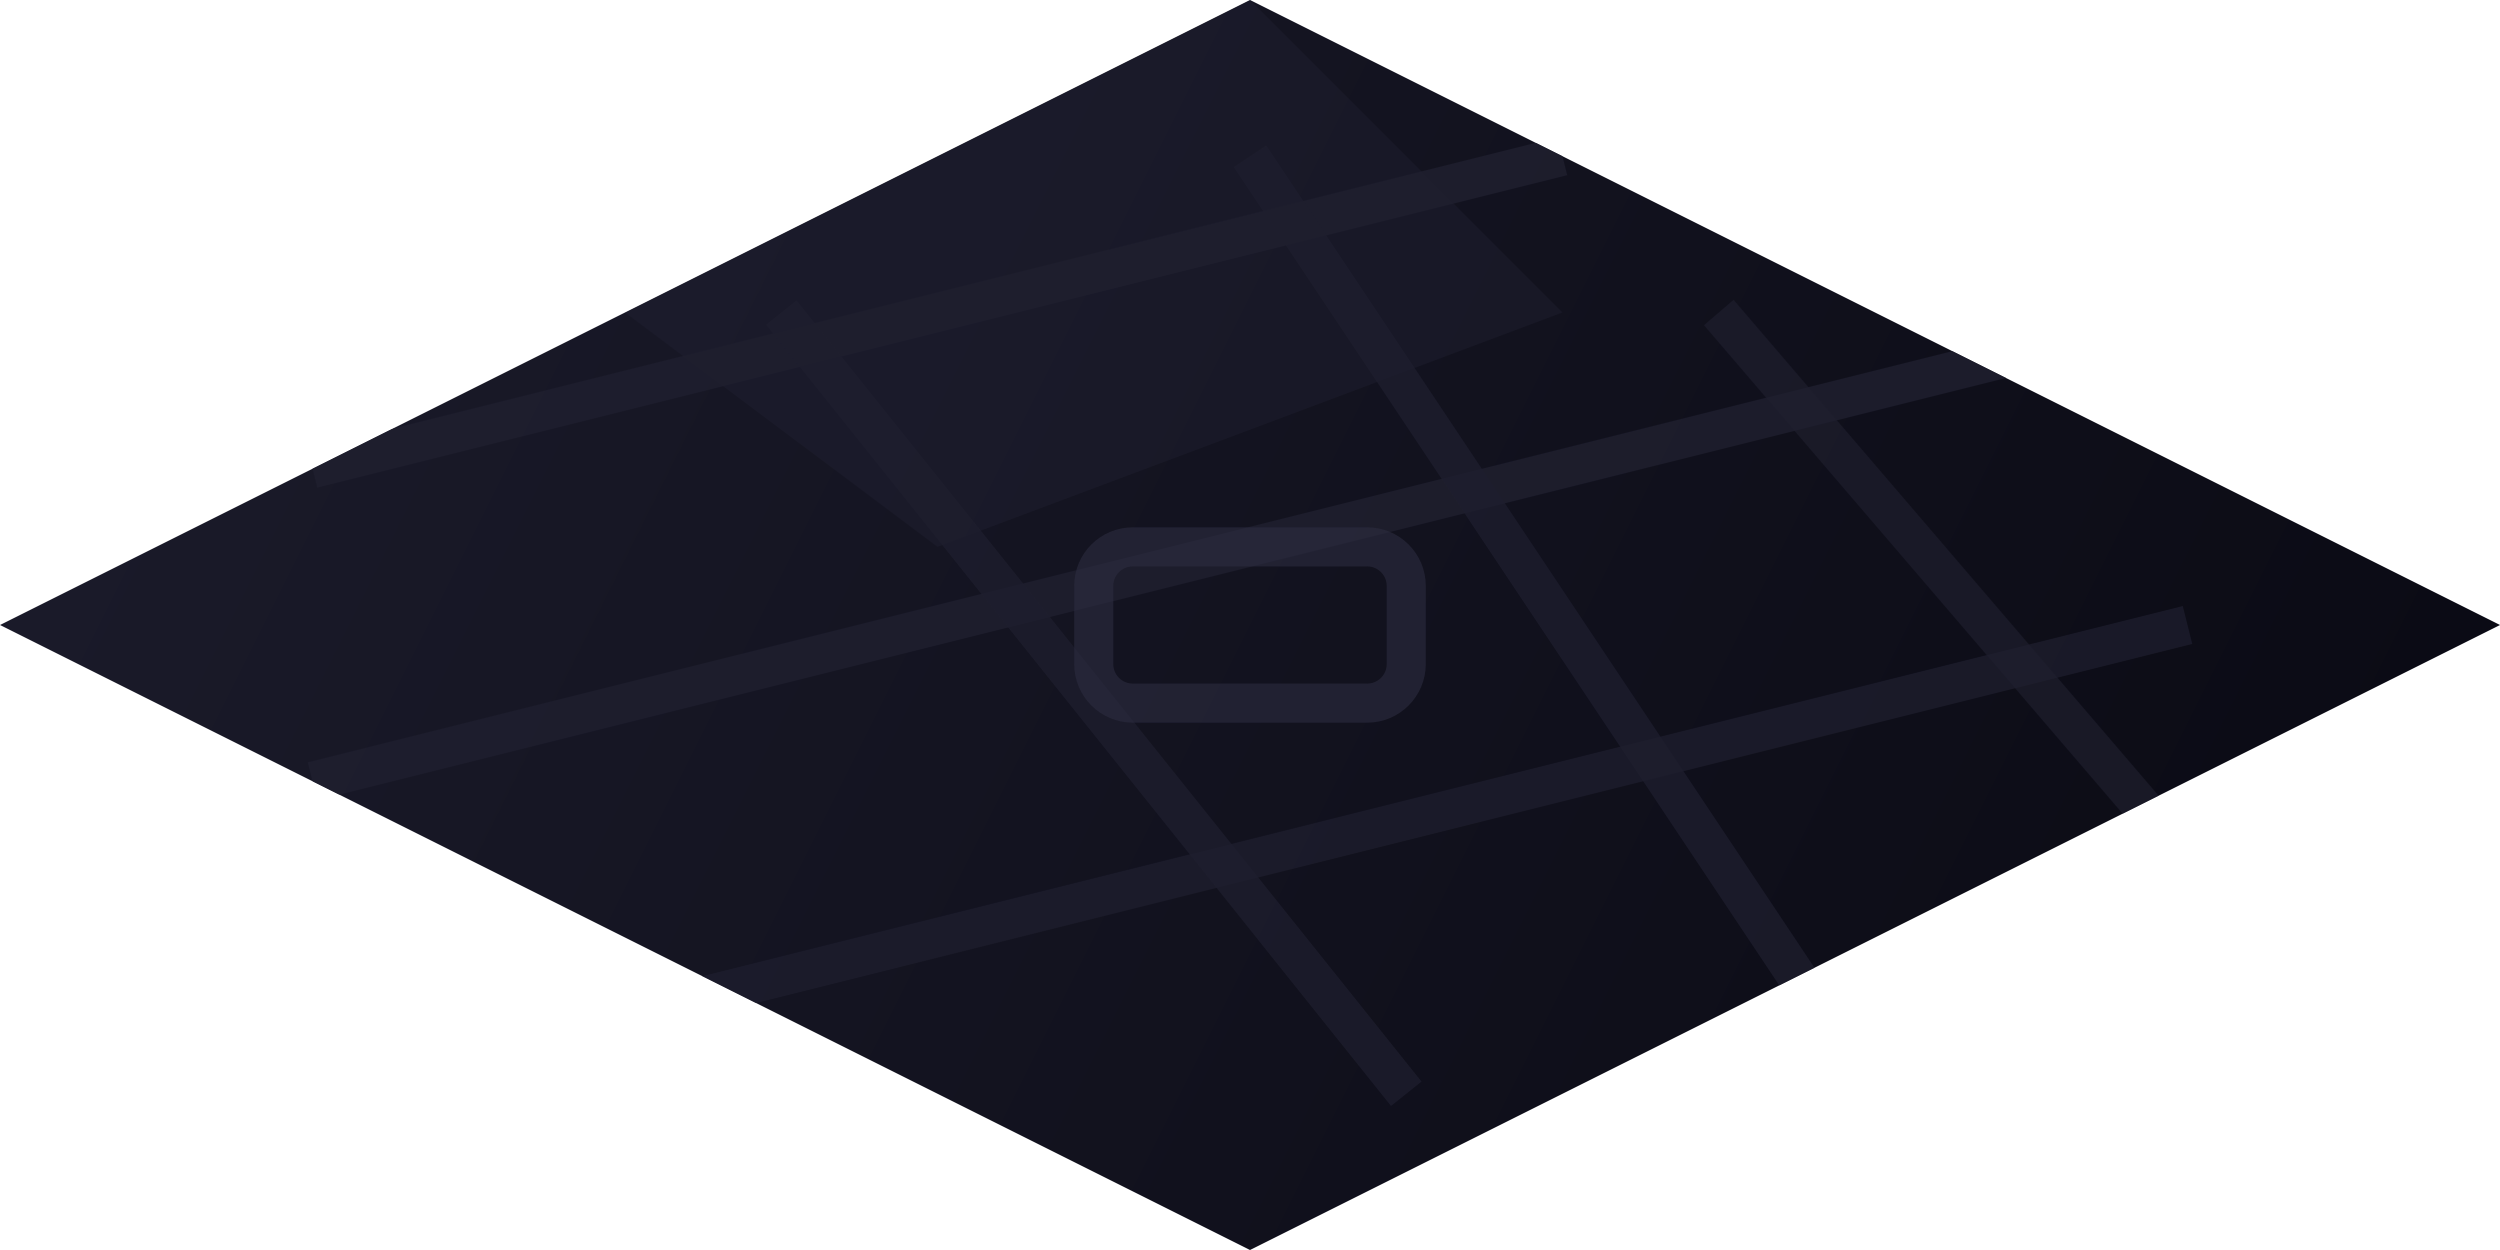
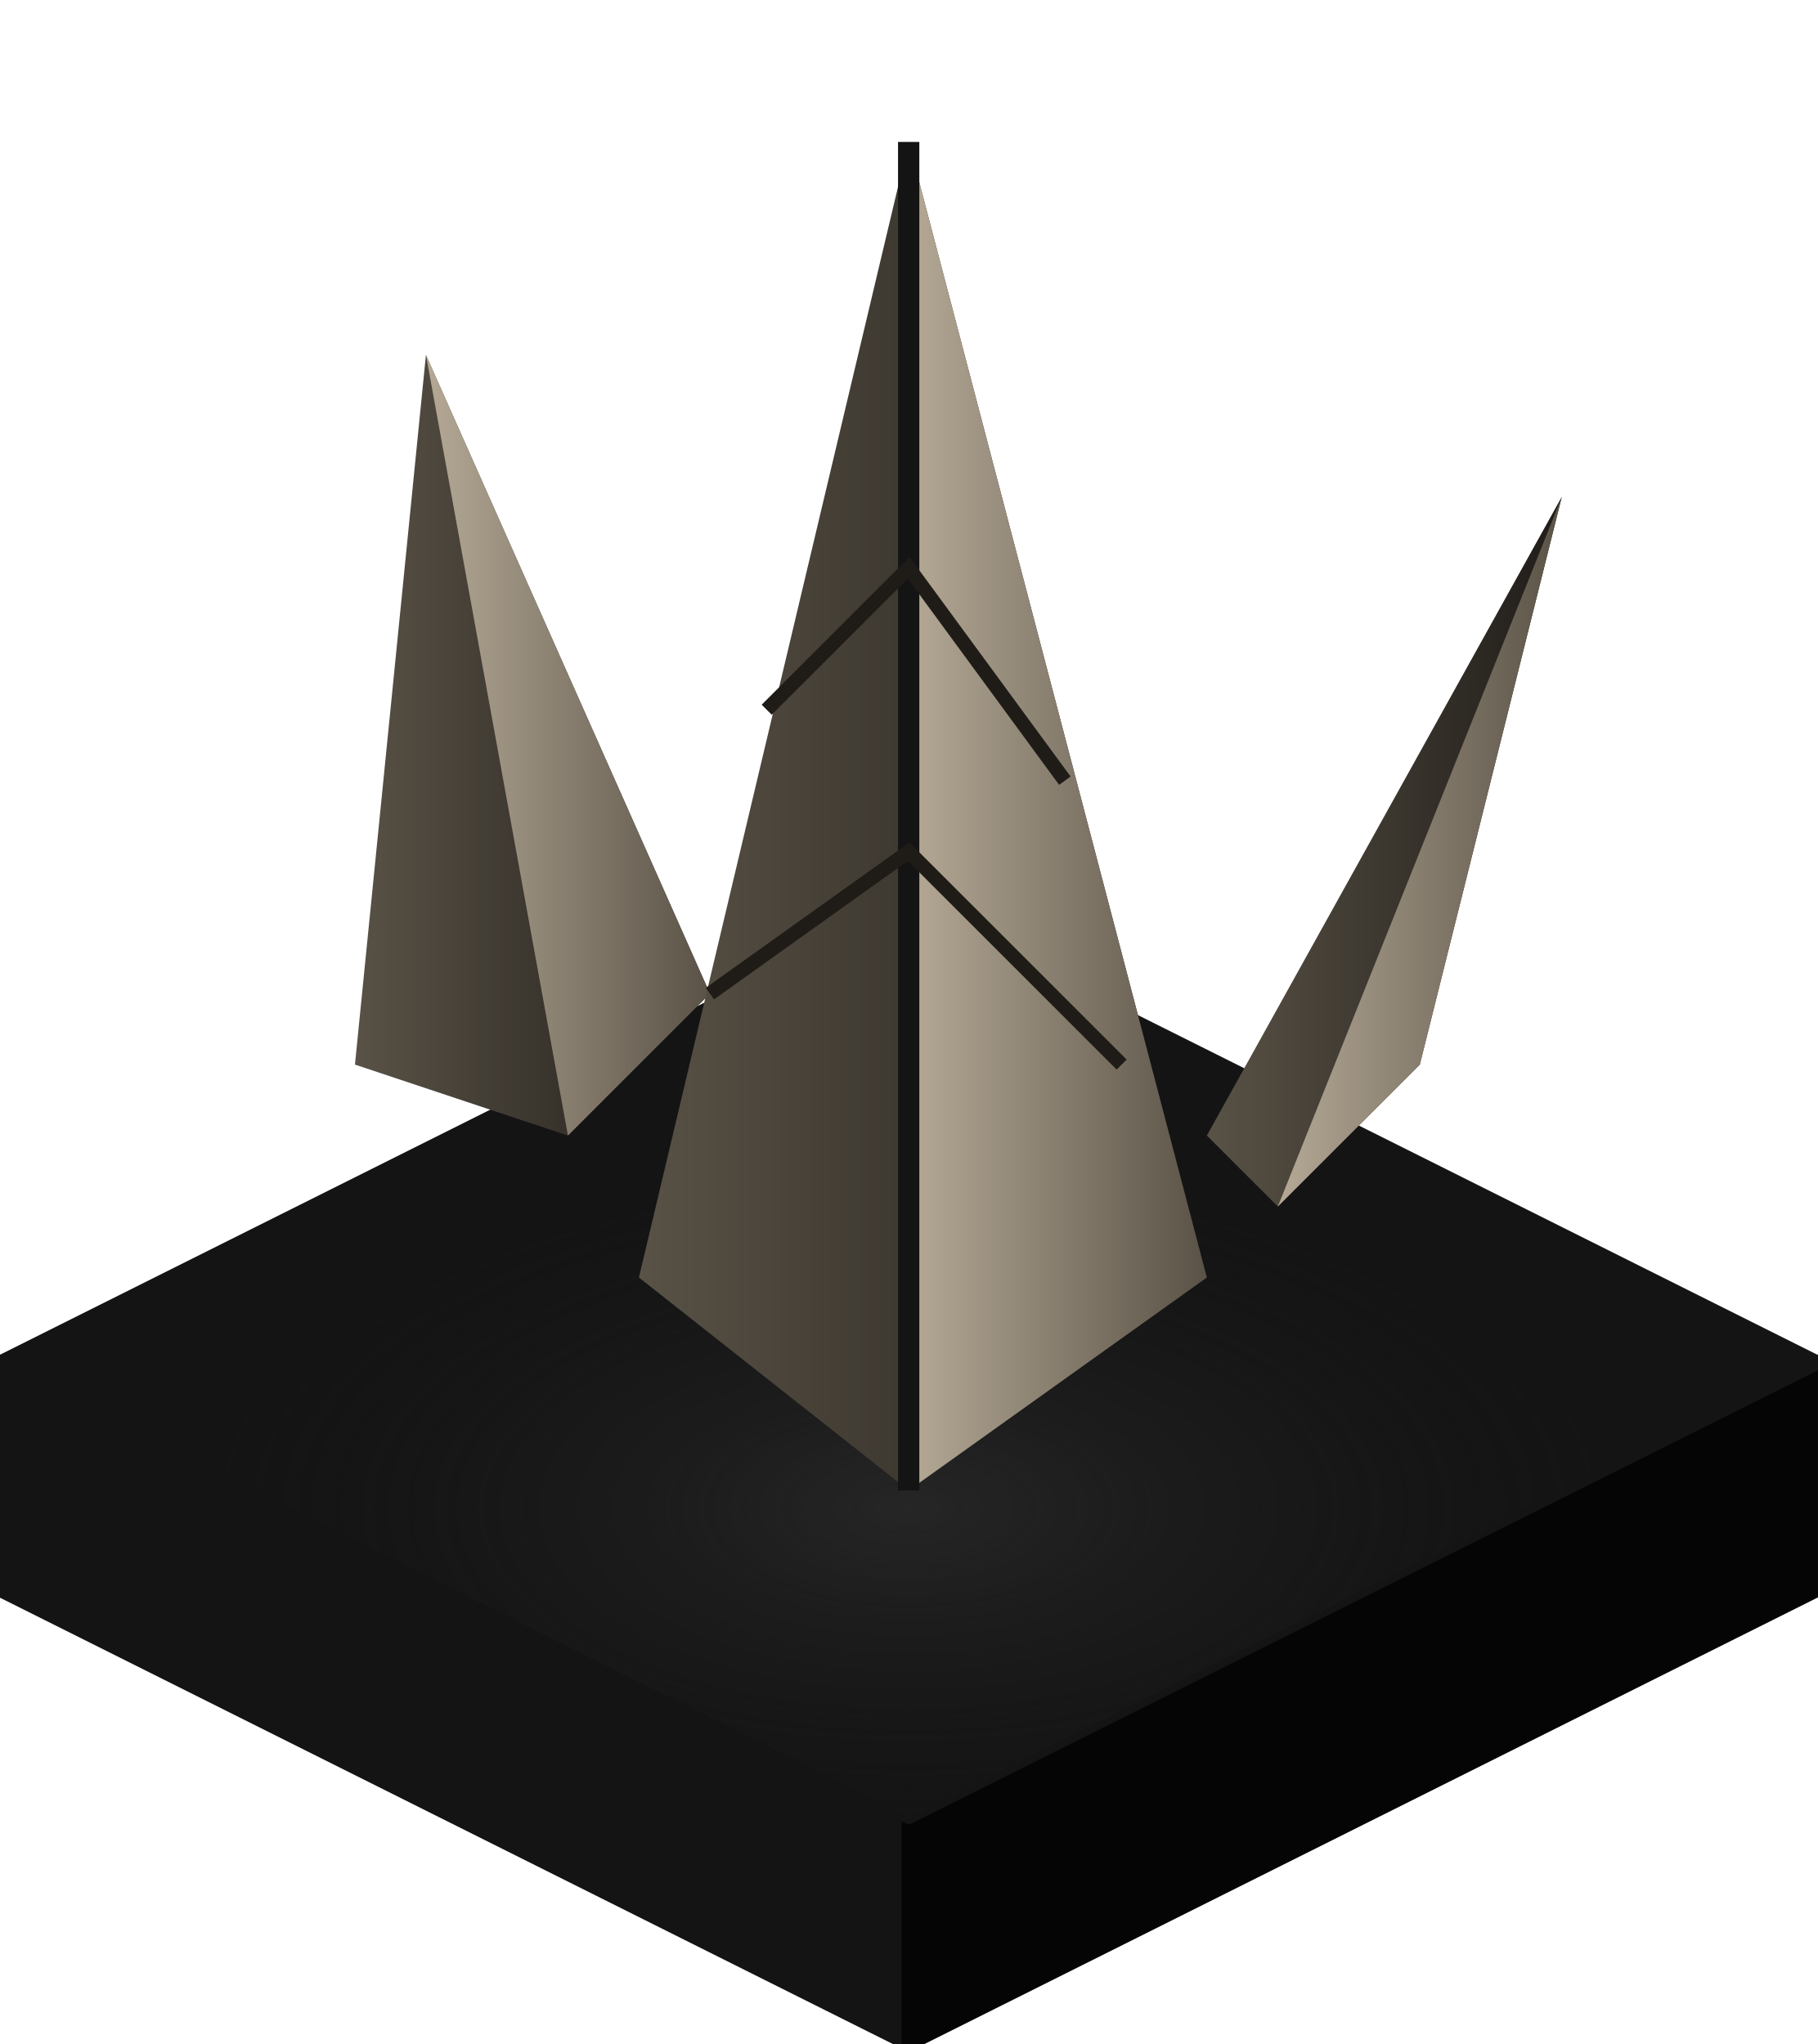
- <svg xmlns="http://www.w3.org/2000/svg" viewBox="0 0 64 32" width="64" height="32">
+ <svg xmlns="http://www.w3.org/2000/svg" viewBox="0 0 128 144">
  <defs>
-     <linearGradient id="g" x1="0" y1="0" x2="64" y2="32" gradientUnits="userSpaceOnUse">
-       <stop offset="0%" stop-color="#1C1C2C" />
-       <stop offset="100%" stop-color="#090912" />
+     <radialGradient id="rock-center" cx="50%" cy="66%" r="40%">
+       <stop offset="0%" stop-color="#262626" />
+       <stop offset="100%" stop-color="#141414" stop-opacity="0" />
+     </radialGradient>
+     <linearGradient id="bone-light" x1="0%" y1="0%" x2="100%" y2="0%">
+       <stop offset="0%" stop-color="#b5a996" />
+       <stop offset="100%" stop-color="#595246" />
    </linearGradient>
-     <clipPath id="d">
-       <polygon points="32,0 64,16 32,32 0,16" />
-     </clipPath>
+     <linearGradient id="bone-dark" x1="0%" y1="0%" x2="100%" y2="0%">
+       <stop offset="0%" stop-color="#595246" />
+       <stop offset="100%" stop-color="#1f1c18" />
+     </linearGradient>
  </defs>
-   <polygon points="32,0 64,16 32,32 0,16" fill="url(#g)" />
-   <g clip-path="url(#d)">
-     <polygon points="32,0 16,8 24,14 40,8" fill="#242438" opacity="0.30" />
-     <line x1="8" y1="12" x2="40" y2="4" stroke="#1E1E2E" stroke-width="1" opacity="0.85" />
-     <line x1="8" y1="20" x2="56" y2="8" stroke="#1E1E2E" stroke-width="1" opacity="0.85" />
-     <line x1="8" y1="28" x2="56" y2="16" stroke="#1E1E2E" stroke-width="1" opacity="0.75" />
-     <line x1="20" y1="8" x2="36" y2="28" stroke="#1E1E2E" stroke-width="1" opacity="0.75" />
-     <line x1="32" y1="4" x2="48" y2="28" stroke="#1E1E2E" stroke-width="1" opacity="0.75" />
-     <line x1="44" y1="8" x2="56" y2="22" stroke="#1E1E2E" stroke-width="1" opacity="0.65" />
-     <rect x="28" y="14" width="8" height="4" rx="1" fill="none" stroke="#2C2C40" stroke-width="1" opacity="0.60" />
-   </g>
+   <polygon points="0,96 64,128 64,144 0,112" fill="#141414" stroke="#141414" stroke-width="1" />
+   <polygon points="64,128 128,96 128,112 64,144" fill="#050505" stroke="#050505" stroke-width="1" />
+   <polygon points="64,64 128,96 64,128 0,96" fill="#141414" stroke="#141414" stroke-width="1" stroke-linejoin="round" />
+   <polygon points="64,64 128,96 64,128 0,96" fill="url(#rock-center)" />
+   <polygon points="40,80 50,70 30,25 25,75" fill="url(#bone-dark)" />
+   <polygon points="40,80 50,70 30,25" fill="url(#bone-light)" />
+   <polygon points="90,85 100,75 110,35 85,80" fill="url(#bone-dark)" />
+   <polygon points="90,85 100,75 110,35" fill="url(#bone-light)" />
+   <polygon points="64,105 85,90 64,10 45,90" fill="url(#bone-dark)" />
+   <polygon points="64,105 85,90 64,10" fill="url(#bone-light)" />
+   <path d="M 64,10 L 64,105" stroke="#141414" stroke-width="1.5" />
+   <path d="M 54,50 L 64,40 L 75,55" fill="none" stroke="#1f1c18" stroke-width="1" />
+   <path d="M 50,70 L 64,60 L 79,75" fill="none" stroke="#1f1c18" stroke-width="1" />
</svg>
